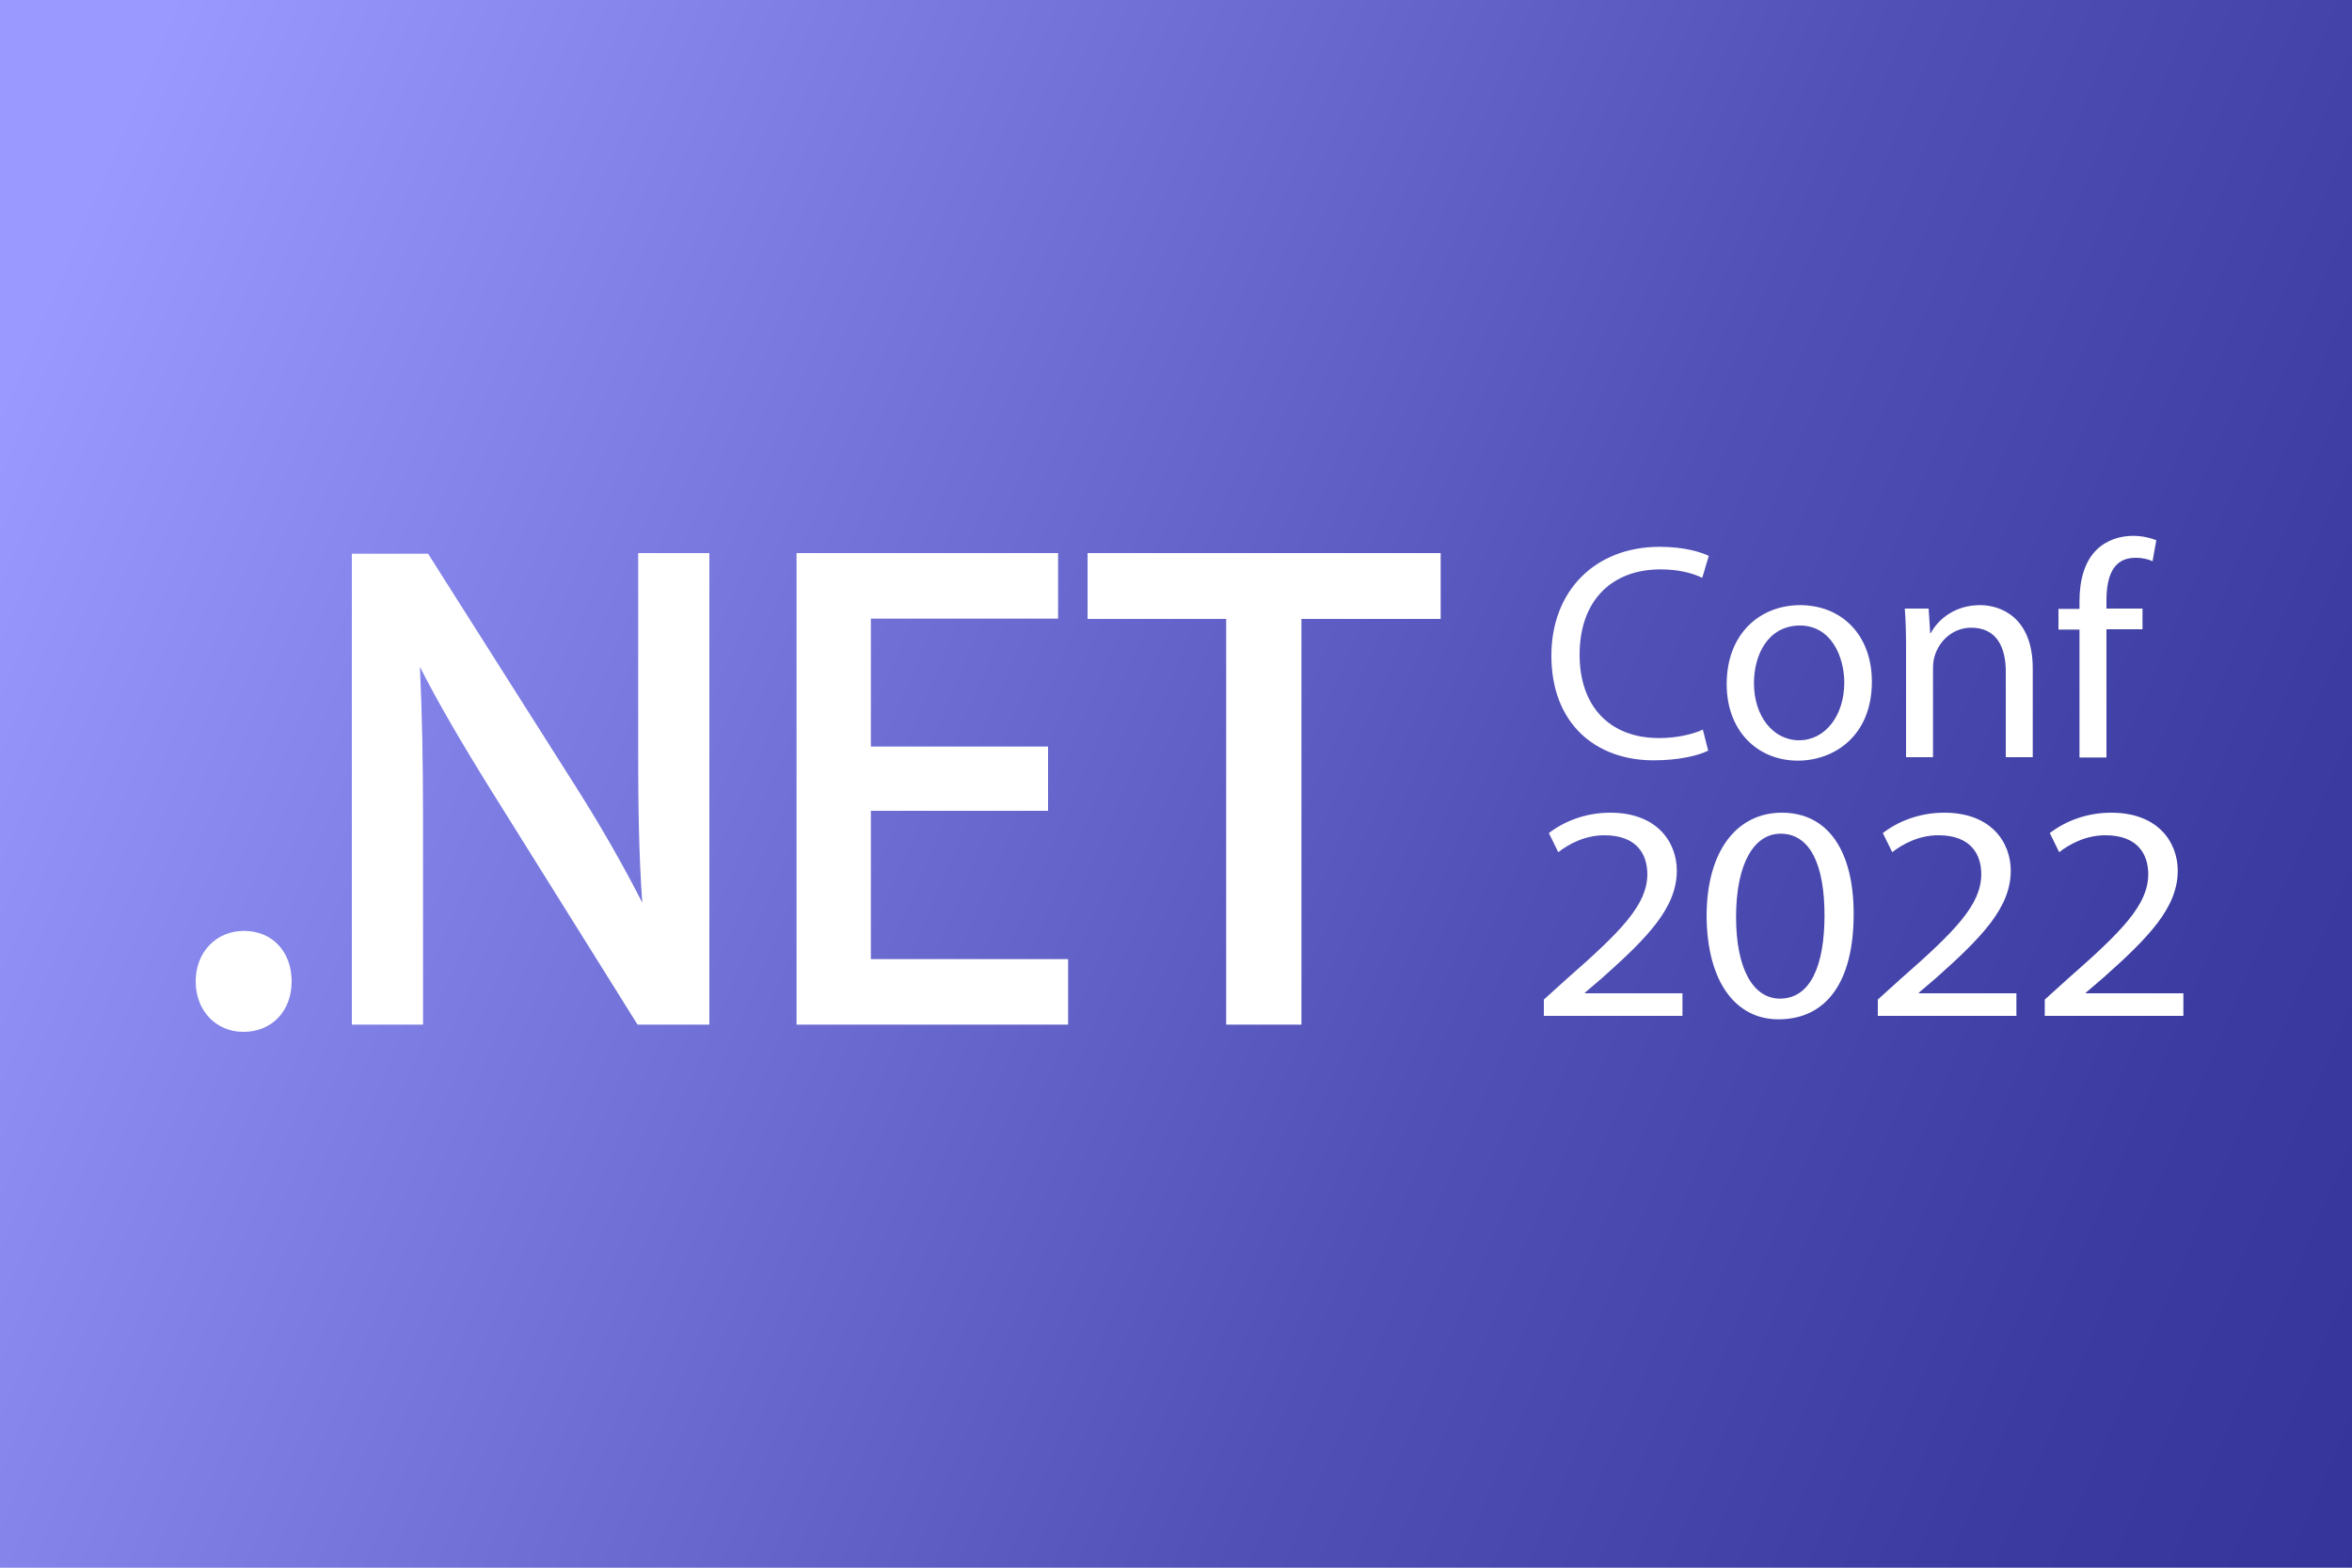
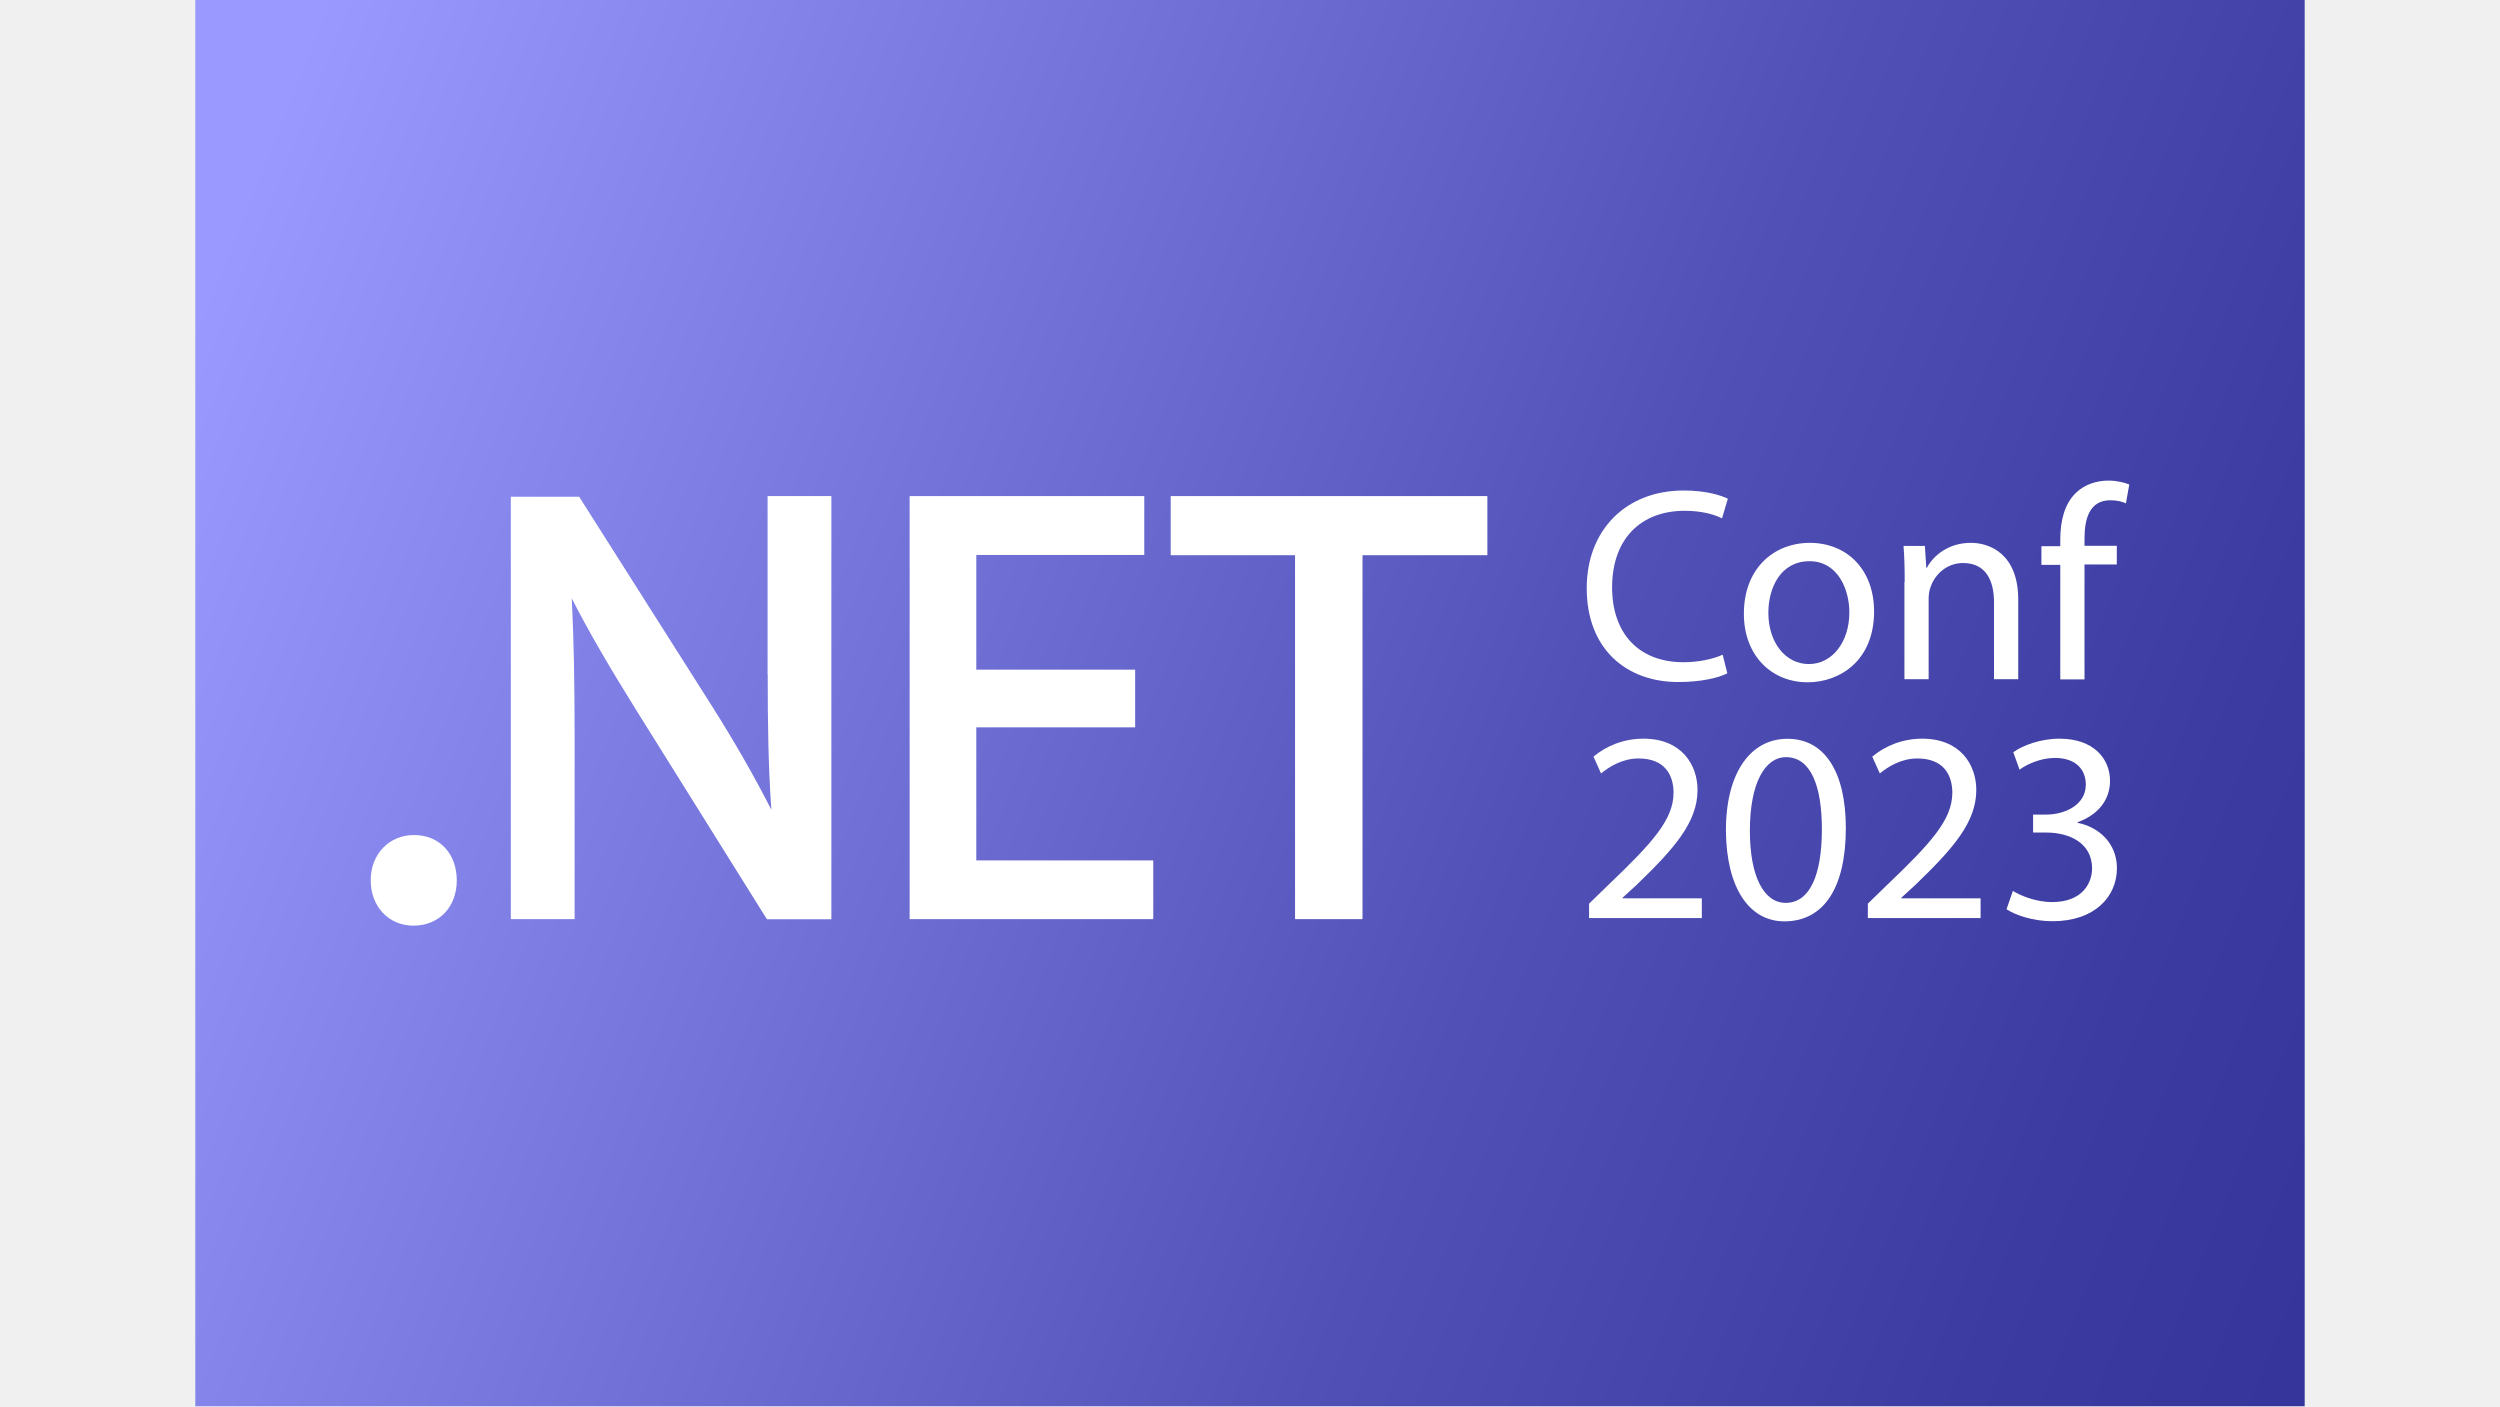
- <svg xmlns="http://www.w3.org/2000/svg" width="100%" height="100%" viewBox="0 0 750 500" version="1.1" xml:space="preserve" style="fill-rule:evenodd;clip-rule:evenodd;stroke-linejoin:round;stroke-miterlimit:2;">
-   <rect x="0" y="0" width="750" height="500" style="fill:url(#_Linear1);" />
+ <svg xmlns="http://www.w3.org/2000/svg" version="1.1" id="Layer_1" x="0px" y="0px" viewBox="0 0 1920 1080" style="enable-background:new 0 0 1920 1080;" xml:space="preserve">
+   <style type="text/css">
+ 	.st0{fill-rule:evenodd;clip-rule:evenodd;fill:url(#SVGID_1_);}
+ 	.st1{fill:#FFFFFF;}
+ </style>
+   <linearGradient id="SVGID_1_" gradientUnits="userSpaceOnUse" x1="0" y1="1080" x2="1" y2="1080" gradientTransform="matrix(1705.711 691.0618 691.0618 -1705.711 -746167 1842391.875)">
+     <stop offset="0" style="stop-color:#9999FF" />
+     <stop offset="0.59" style="stop-color:#5050B6" />
+     <stop offset="0.84" style="stop-color:#3B3BA1" />
+     <stop offset="1" style="stop-color:#333399" />
+   </linearGradient>
+   <rect x="150" class="st0" width="1620" height="1080" />
  <g>
    <g>
-       <path d="M77.8,296.9C68.9,296.9 62.4,303.7 62.4,313C62.4,322.3 68.8,329.1 77.6,329.1C86.7,329.1 93,322.5 93,313C93,303.5 86.8,296.9 77.8,296.9Z" style="fill:white;fill-rule:nonzero;" />
-       <path d="M203.5,239.8C203.5,256.9 203.7,272.1 204.8,287.9C198.8,276.1 191.9,264 183.8,251.2L136.5,176.6L112.2,176.6L112.2,326.8L134.9,326.8L134.9,262.2C134.9,242.5 134.6,227.4 133.9,212.7C139.7,224.1 147.1,236.8 156.5,251.9L203.3,326.8L226.2,326.8L226.2,176.4L203.5,176.4L203.5,239.8Z" style="fill:white;fill-rule:nonzero;" />
-       <path d="M277.7,258.6L334.2,258.6L334.2,238.1L277.7,238.1L277.7,197.3L337.4,197.3L337.4,176.4L254,176.4L254,326.8L340.6,326.8L340.6,305.9L277.7,305.9L277.7,258.6Z" style="fill:white;fill-rule:nonzero;" />
-       <path d="M346.8,176.4L346.8,197.4L391,197.4L391,326.8L415,326.8L415,197.4L459.4,197.4L459.4,176.4L346.8,176.4Z" style="fill:white;fill-rule:nonzero;" />
+       <path class="st1" d="M318,641.3c-19.2,0-33.3,14.7-33.3,34.8c0,20.1,13.8,34.8,32.8,34.8c19.7,0,33.3-14.3,33.3-34.8    S337.5,641.3,318,641.3z" />
+       <path class="st1" d="M589.6,518c0,36.9,0.4,69.8,2.8,103.9c-13-25.5-27.9-51.6-45.4-79.3L444.8,381.5h-52.5v324.4h49V566.4    c0-42.6-0.6-75.2-2.2-106.9c12.5,24.6,28.5,52.1,48.8,84.7l101.1,161.8h49.5V381h-49V518z" />
+       <path class="st1" d="M749.8,558.6h122v-44.3h-122v-88.1h129V381H698.6v324.9h187.1v-45.1H749.8V558.6z" />
+       <path class="st1" d="M899.1,381v45.4h95.5v279.5h51.8V426.4h95.9V381H899.1z" />
    </g>
    <g>
-       <path d="M544.7,239.4C541.6,241 535.3,242.5 527.3,242.5C508.7,242.5 494.7,230.7 494.7,209.1C494.7,188.4 508.7,174.4 529.2,174.4C537.4,174.4 542.6,176.2 544.9,177.3L542.8,184.3C539.6,182.7 535,181.6 529.5,181.6C514,181.6 503.7,191.5 503.7,208.8C503.7,225 513,235.4 529.1,235.4C534.3,235.4 539.6,234.3 543,232.7L544.7,239.4Z" style="fill:white;fill-rule:nonzero;" />
-       <path d="M596.9,217.4C596.9,234.9 584.7,242.6 573.3,242.6C560.5,242.6 550.6,233.2 550.6,218.2C550.6,202.3 561,193 574.1,193C587.7,193.1 596.9,202.9 596.9,217.4ZM559.3,217.9C559.3,228.3 565.3,236.1 573.7,236.1C581.9,236.1 588.1,228.4 588.1,217.7C588.1,209.7 584.1,199.5 573.9,199.5C563.7,199.6 559.3,208.9 559.3,217.9Z" style="fill:white;fill-rule:nonzero;" />
-       <path d="M607.8,206.9C607.8,202 607.7,198 607.4,194.1L615,194.1L615.5,201.9L615.7,201.9C618.1,197.4 623.5,193 631.4,193C638,193 648.2,196.9 648.2,213.2L648.2,241.5L639.6,241.5L639.6,214.2C639.6,206.6 636.8,200.2 628.6,200.2C622.9,200.2 618.5,204.2 617,209C616.6,210.1 616.4,211.5 616.4,213L616.4,241.5L607.8,241.5L607.8,206.9Z" style="fill:white;fill-rule:nonzero;" />
-       <path d="M663.1,241.6L663.1,200.8L656.4,200.8L656.4,194.2L663.1,194.2L663.1,191.9C663.1,185.2 664.6,179.2 668.6,175.3C671.8,172.2 676.1,170.9 680.2,170.9C683.2,170.9 685.9,171.6 687.6,172.3L686.4,179C685.1,178.4 683.4,177.9 680.9,177.9C673.5,177.9 671.7,184.4 671.7,191.6L671.7,194.1L683.2,194.1L683.2,200.7L671.7,200.7L671.7,241.6L663.1,241.6Z" style="fill:white;fill-rule:nonzero;" />
+       <path class="st1" d="M1326.6,517.1c-6.7,3.5-20.3,6.7-37.6,6.7c-40.2,0-70.4-25.5-70.4-72.1c0-44.7,30.2-75,74.5-75    c17.7,0,28.9,3.9,33.9,6.3l-4.5,15.1c-6.9-3.5-16.8-5.8-28.7-5.8c-33.5,0-55.7,21.4-55.7,58.8c0,35,20.1,57.5,54.9,57.5    c11.2,0,22.7-2.4,30-5.8L1326.6,517.1z" />
+       <path class="st1" d="M1439.3,469.6c0,37.8-26.4,54.4-51,54.4c-27.6,0-49-20.3-49-52.7c0-34.3,22.5-54.4,50.8-54.4    C1419.4,417.1,1439.3,438.3,1439.3,469.6z M1358.1,470.7c0,22.5,13,39.3,31.1,39.3c17.7,0,31.1-16.6,31.1-39.7    c0-17.3-8.6-39.3-30.7-39.3C1367.6,431.1,1358.1,451.2,1358.1,470.7z" />
+       <path class="st1" d="M1462.8,446.9c0-10.6-0.2-19.2-0.9-27.6h16.4l1.1,16.8h0.4c5.2-9.7,16.8-19.2,33.9-19.2    c14.3,0,36.3,8.4,36.3,43.6v61.1h-18.6v-59c0-16.4-6-30.2-23.8-30.2c-12.3,0-21.8,8.6-25.1,19c-0.9,2.4-1.3,5.4-1.3,8.6v61.6    h-18.6V446.9z" />
+       <path class="st1" d="M1582.3,521.9v-88.1h-14.5v-14.3h14.5v-5c0-14.5,3.2-27.4,11.9-35.9c6.9-6.7,16.2-9.5,25.1-9.5    c6.5,0,12.3,1.5,16,3l-2.6,14.5c-2.8-1.3-6.5-2.4-11.9-2.4c-16,0-19.9,14-19.9,29.6v5.4h24.8v14.3h-24.8v88.3H1582.3z" />
    </g>
  </g>
  <g>
-     <path d="M492.3,324.1L492.3,318.8L499.6,312.2C517.3,296.7 525.2,288.5 525.3,278.9C525.3,272.4 521.9,266.4 511.6,266.4C505.3,266.4 500.1,269.3 496.9,271.8L493.9,265.7C498.7,262 505.5,259.2 513.5,259.2C528.4,259.2 534.7,268.6 534.7,277.7C534.7,289.5 525.4,299 510.9,311.9L505.4,316.6L505.4,316.8L536.5,316.8L536.5,324L492.3,324L492.3,324.1Z" style="fill:white;fill-rule:nonzero;" />
-     <g transform="matrix(1,0,0,1,-1.70614,0)">
-       <path d="M592.8,291.5C592.8,313.2 584.1,325.1 568.8,325.1C555.3,325.1 546.1,313.4 545.9,292.3C545.9,270.9 555.9,259.2 569.9,259.2C584.5,259.2 592.8,271.2 592.8,291.5ZM555.3,292.5C555.3,309.1 560.8,318.5 569.3,318.5C578.9,318.5 583.5,308.2 583.5,291.9C583.5,276.2 579.1,265.9 569.5,265.9C561.2,265.9 555.3,275.1 555.3,292.5Z" style="fill:white;fill-rule:nonzero;" />
-     </g>
-     <g transform="matrix(1,0,0,1,-2.61228,0)">
-       <path d="M601.4,324.1L601.4,318.8L608.7,312.2C626.4,296.7 634.3,288.5 634.4,278.9C634.4,272.4 631,266.4 620.7,266.4C614.4,266.4 609.2,269.3 606,271.8L603,265.7C607.8,262 614.6,259.2 622.6,259.2C637.5,259.2 643.8,268.6 643.8,277.7C643.8,289.5 634.5,299 620,311.9L614.5,316.6L614.5,316.8L645.6,316.8L645.6,324L601.4,324L601.4,324.1Z" style="fill:white;fill-rule:nonzero;" />
-     </g>
-     <g transform="matrix(1,0,0,1,50.6316,0)">
-       <path d="M601.4,324.1L601.4,318.8L608.7,312.2C626.4,296.7 634.3,288.5 634.4,278.9C634.4,272.4 631,266.4 620.7,266.4C614.4,266.4 609.2,269.3 606,271.8L603,265.7C607.8,262 614.6,259.2 622.6,259.2C637.5,259.2 643.8,268.6 643.8,277.7C643.8,289.5 634.5,299 620,311.9L614.5,316.6L614.5,316.8L645.6,316.8L645.6,324L601.4,324L601.4,324.1Z" style="fill:white;fill-rule:nonzero;" />
-     </g>
+     <path class="st1" d="M1220.4,705.3V694l14.4-14c34.6-33,50.3-50.5,50.5-71c0-13.8-6.7-26.5-26.9-26.5c-12.3,0-22.5,6.3-28.8,11.5   l-5.8-12.9c9.4-7.9,22.7-13.8,38.4-13.8c29.2,0,41.5,20,41.5,39.4c0,25-18.2,45.3-46.7,72.8l-10.9,10v0.4h60.9v15.2H1220.4z" />
+     <path class="st1" d="M1417.6,636c0,46.1-17.1,71.6-47.2,71.6c-26.5,0-44.5-24.8-44.9-69.7c0-45.5,19.6-70.5,47.2-70.5   C1401.3,567.3,1417.6,592.8,1417.6,636z M1343.9,638.1c0,35.3,10.9,55.3,27.5,55.3c18.8,0,27.8-21.9,27.8-56.6   c0-33.4-8.6-55.3-27.5-55.3C1355.6,581.5,1343.9,601.1,1343.9,638.1z" />
+     <path class="st1" d="M1434.5,705.3V694l14.4-14c34.6-33,50.3-50.5,50.5-71c0-13.8-6.7-26.5-26.9-26.5c-12.3,0-22.5,6.3-28.8,11.5   l-5.8-12.9c9.4-7.9,22.7-13.8,38.4-13.8c29.2,0,41.5,20,41.5,39.4c0,25-18.2,45.3-46.7,72.8l-10.9,10v0.4h60.9v15.2H1434.5z" />
+     <path class="st1" d="M1545.9,684.2c5.2,3.3,17.3,8.6,30.1,8.6c23.6,0,30.9-15,30.7-26.3c-0.2-19-17.3-27.1-35.1-27.1h-10.2v-13.8   h10.2c13.4,0,30.3-6.9,30.3-23c0-10.9-6.9-20.5-23.8-20.5c-10.9,0-21.3,4.8-27.1,9l-4.8-13.4c7.1-5.2,20.9-10.4,35.5-10.4   c26.7,0,38.8,15.9,38.8,32.3c0,14-8.3,25.9-25,31.9v0.4c16.7,3.3,30.3,15.9,30.3,34.9c0,21.7-16.9,40.7-49.5,40.7   c-15.2,0-28.6-4.8-35.3-9.2L1545.9,684.2z" />
  </g>
-   <defs>
-     <linearGradient id="_Linear1" x1="0" y1="0" x2="1" y2="0" gradientUnits="userSpaceOnUse" gradientTransform="matrix(789.681,319.936,-319.936,789.681,13.7816,103.654)">
-       <stop offset="0" style="stop-color:rgb(153,153,255);stop-opacity:1" />
-       <stop offset="0.59" style="stop-color:rgb(80,80,182);stop-opacity:1" />
-       <stop offset="0.84" style="stop-color:rgb(59,59,161);stop-opacity:1" />
-       <stop offset="1" style="stop-color:rgb(51,51,153);stop-opacity:1" />
-     </linearGradient>
-   </defs>
</svg>
